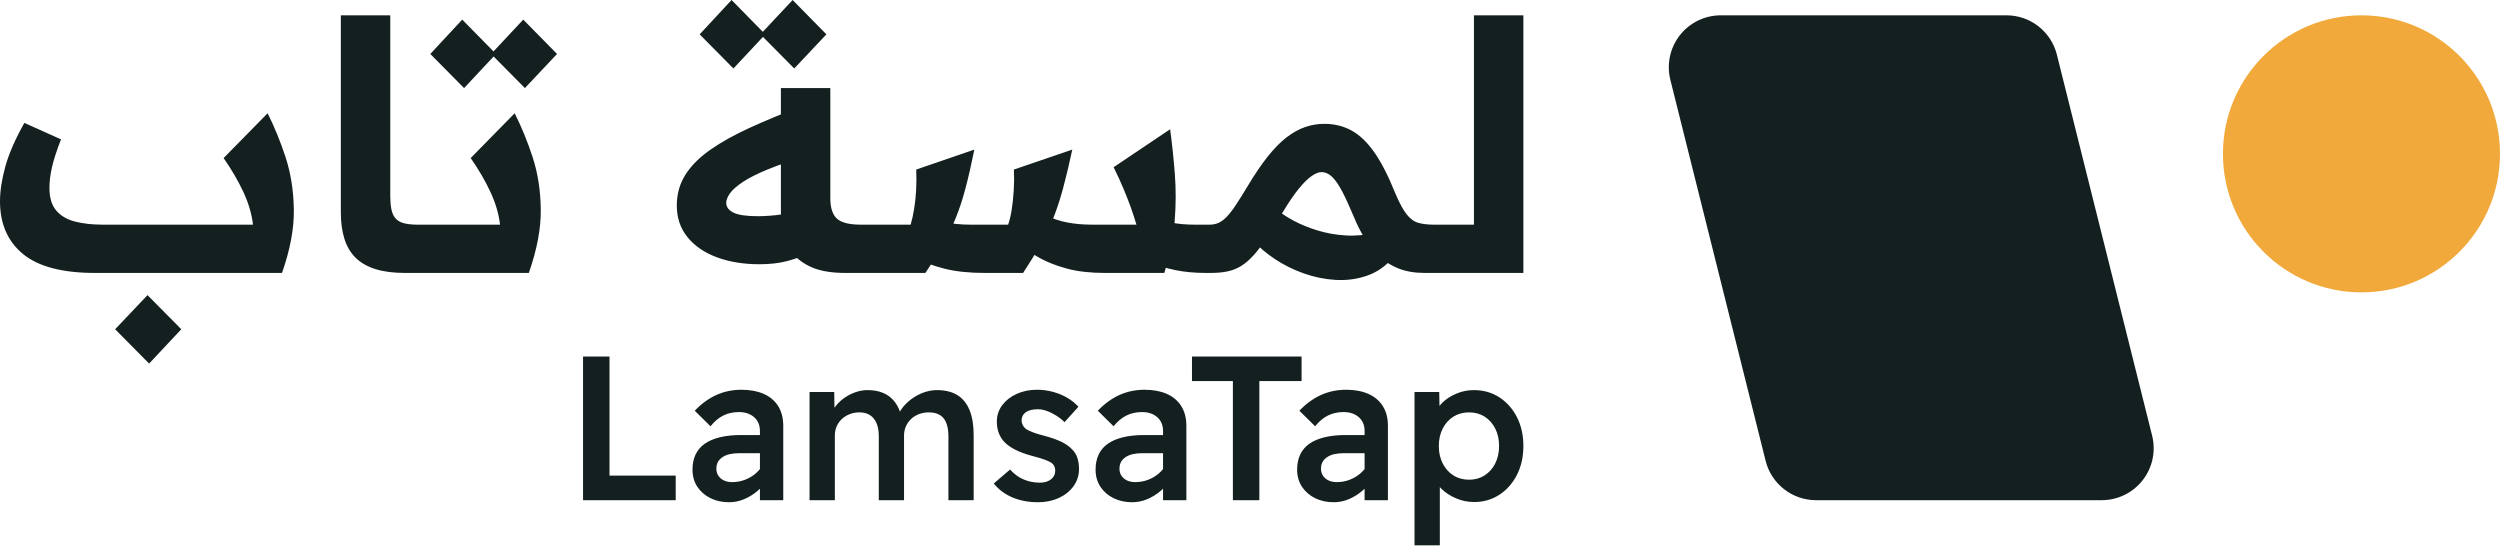
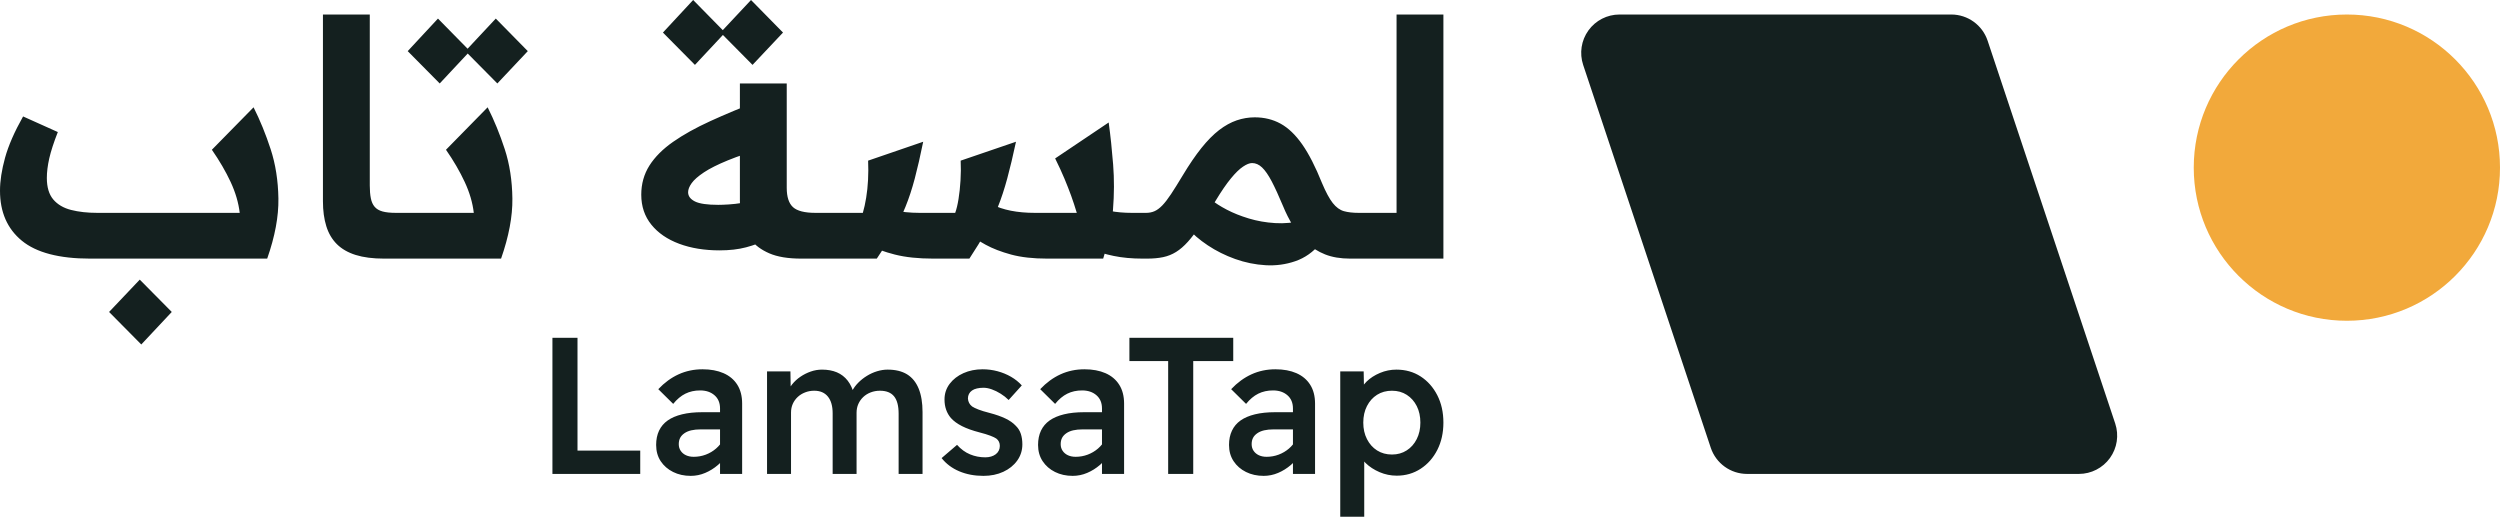
- <svg xmlns="http://www.w3.org/2000/svg" viewBox="0 -4.4 718.09 156.64" role="img">
-   <path fill="#14201F" d="M27.33 74Q13.23 74 6.62 68.57Q0 63.13 0 53.4Q0 49 1.53 43.43Q3.07 37.87 7 30.9L17.53 35.63Q15.67 40.37 14.93 43.63Q14.2 46.9 14.2 49.53Q14.2 53.77 16.15 56.07Q18.1 58.37 21.57 59.25Q25.03 60.13 29.53 60.13H66.07L69.9 74ZM54.97 74V60.13H72.67Q72.13 55.53 69.92 50.77Q67.7 46 64.23 41L76.87 28.13Q79.83 34.03 82.05 40.83Q84.27 47.63 84.4 55.78Q84.53 63.93 81 74ZM54.97 60.13H55.97V74H54.97Q51.97 74 51.97 67.03Q51.97 60.13 54.97 60.13ZM42.83 100.03 33.07 90.17 42.37 80.37 52.07 90.17ZM116.43 74Q111.37 74 107.85 72.9Q104.33 71.8 102.13 69.62Q99.93 67.43 98.92 64.17Q97.9 60.9 97.9 56.6V0H112.1V51.87Q112.1 54.1 112.42 55.7Q112.73 57.3 113.57 58.28Q114.4 59.27 115.95 59.7Q117.5 60.13 120.03 60.13H123.9V74ZM123.93 74V60.13H143.63Q143.1 55.53 140.88 50.77Q138.67 46 135.2 41L147.83 28.13Q150.8 34.03 153.02 40.83Q155.23 47.63 155.33 55.78Q155.43 63.93 151.9 74ZM123.93 60.13H124.93V74H123.93Q120.93 74 120.93 67.03Q120.93 60.13 123.93 60.13ZM133.3 20.9 123.6 11.1 132.77 1.23 142.47 11.1ZM150.77 20.9 141.07 11.1 150.3 1.23 160 11.1ZM218.13 71.5Q211.27 71.5 205.9 69.5Q200.53 67.5 197.47 63.72Q194.4 59.93 194.4 54.63Q194.4 49.7 196.88 45.78Q199.37 41.87 204.05 38.6Q208.73 35.33 215.37 32.3Q222 29.27 230.23 26.1L232.47 40.23Q225.3 42.3 220.67 44.2Q216.03 46.1 213.4 47.85Q210.77 49.6 209.68 51.12Q208.6 52.63 208.6 53.87Q208.6 55.63 210.67 56.67Q212.73 57.7 217.73 57.7Q218.97 57.7 220.88 57.58Q222.8 57.47 225.2 57.08Q227.6 56.7 230.3 56L233.53 67.87Q229.63 69.67 226.15 70.58Q222.67 71.5 218.13 71.5ZM242.9 74Q236.9 74 233.22 72.4Q229.53 70.8 227.6 68.22Q225.67 65.63 224.98 62.5Q224.3 59.37 224.3 56.4V20.9H238.5V52.53Q238.5 56.67 240.4 58.4Q242.3 60.13 247.23 60.13H250.7V74ZM210.67 15.27 200.97 5.47 210.13 -4.4 219.83 5.47ZM228.13 15.27 218.43 5.47 227.67 -4.4 237.37 5.47ZM317.47 74Q311.07 74 306.52 72.77Q301.97 71.53 298.78 69.78Q295.6 68.03 293.2 66.4L300.63 57.53Q305.7 60.13 313.77 60.13H326.43Q325.6 57.37 324.72 54.93Q323.83 52.5 322.7 49.78Q321.57 47.07 319.87 43.63L336.1 32.73Q336.93 38.83 337.45 45.48Q337.97 52.13 337.4 59.23Q336.83 66.33 334.43 74ZM250.73 74V60.13H261.57Q262.17 58.1 262.58 55.55Q263 53 263.15 50.13Q263.3 47.27 263.17 44.3L279.87 38.57Q278.57 44.97 277.32 49.7Q276.07 54.43 274.5 58.28Q272.93 62.13 270.87 65.83Q268.8 69.53 265.8 74ZM282.93 74Q276.13 74 271.28 72.77Q266.43 71.53 263.35 69.85Q260.27 68.17 258.6 66.93L264.37 56.87Q267 58.4 270.68 59.27Q274.37 60.13 278.77 60.13H289.57Q290.17 58.5 290.58 55.92Q291 53.33 291.18 50.3Q291.37 47.27 291.23 44.3L308 38.57Q306.63 44.97 305.35 49.7Q304.07 54.43 302.53 58.28Q301 62.13 298.9 65.83Q296.8 69.53 293.87 74ZM346.43 74Q341.5 74 337.58 73.18Q333.67 72.37 330.67 71.05Q327.67 69.73 325.37 68.4L330.8 57.83Q332.03 58.43 333.45 58.83Q334.87 59.23 336.4 59.53Q337.93 59.83 339.63 59.98Q341.33 60.13 343.13 60.13H347.07V74ZM250.73 60.13H251.73V74H250.73Q247.73 74 247.73 67.03Q247.73 60.13 250.73 60.13ZM347.03 74V60.13H347.43Q348.83 60.13 349.98 59.63Q351.13 59.13 352.33 57.9Q353.53 56.67 355 54.45Q356.47 52.23 358.53 48.8Q361.47 43.9 364.2 40.48Q366.93 37.07 369.58 35.03Q372.23 33 374.92 32.08Q377.6 31.17 380.37 31.17Q384.73 31.17 388.23 33.1Q391.73 35.03 394.77 39.37Q397.8 43.7 400.77 51.1Q402.5 55.2 404.03 57.15Q405.57 59.1 407.42 59.62Q409.27 60.13 411.9 60.13H412.7V74H409.3Q404.93 74 401.7 72.72Q398.47 71.43 396.08 69.15Q393.7 66.87 391.97 64.03Q390.23 61.2 388.97 58.1Q387.03 53.47 385.52 50.58Q384 47.7 382.6 46.37Q381.2 45.03 379.57 45.03Q378.43 45.03 376.82 46.12Q375.2 47.2 373.17 49.67Q371.13 52.13 368.53 56.43Q365.93 60.8 363.92 63.85Q361.9 66.9 360.12 68.88Q358.33 70.87 356.53 71.98Q354.73 73.1 352.62 73.55Q350.5 74 347.7 74ZM400.27 69.43Q397 73.3 392.68 74.78Q388.37 76.27 383.67 76Q378.97 75.73 374.45 74.12Q369.93 72.5 366.15 69.98Q362.37 67.47 359.9 64.6L367.17 56.13Q368.93 57.6 371.88 59.15Q374.83 60.7 378.58 61.83Q382.33 62.97 386.55 63.23Q390.77 63.5 395.07 62.4ZM347.03 60.13H348.03V74H347.03Q344.03 74 344.03 67.03Q344.03 60.13 347.03 60.13ZM412.73 74V60.13H423.37V0H437.57V74ZM412.73 60.13H413.73V74H412.73Q409.73 74 409.73 67.03Q409.73 60.13 412.73 60.13ZM167.47 139.27V98H175.07V132.21H194.09V139.27ZM218.28 139.27V119.42Q218.28 116.88 216.6 115.42Q214.92 113.96 212.25 113.96Q209.75 113.96 207.76 114.95Q205.77 115.94 204.08 118.04L199.56 113.58Q202.35 110.62 205.71 109.08Q209.07 107.55 212.98 107.55Q216.65 107.55 219.34 108.73Q222.04 109.91 223.51 112.23Q224.98 114.55 224.98 117.95V139.27ZM209.4 139.86Q206.41 139.86 204.05 138.68Q201.68 137.5 200.29 135.41Q198.91 133.31 198.91 130.48Q198.91 128.03 199.79 126.16Q200.68 124.29 202.42 123.06Q204.15 121.84 206.78 121.2Q209.4 120.56 212.84 120.56H221.74L221.21 125.77H212.41Q210.82 125.77 209.58 126.05Q208.34 126.34 207.48 126.94Q206.61 127.54 206.19 128.34Q205.77 129.15 205.77 130.25Q205.77 131.41 206.36 132.27Q206.94 133.14 207.96 133.61Q208.97 134.08 210.3 134.08Q212.23 134.08 213.97 133.42Q215.71 132.76 217.07 131.58Q218.44 130.4 219.21 128.93L220.7 132.98Q219.46 135.02 217.66 136.55Q215.87 138.09 213.77 138.97Q211.68 139.86 209.4 139.86ZM232.53 139.27V108.2H239.62L239.72 114.49L238.54 115Q239.07 113.47 240.13 112.13Q241.2 110.79 242.66 109.8Q244.12 108.81 245.79 108.23Q247.46 107.65 249.19 107.65Q251.75 107.65 253.7 108.47Q255.66 109.3 256.99 111.01Q258.31 112.72 258.98 115.37L257.88 115.14L258.29 114.19Q259 112.82 260.17 111.63Q261.34 110.44 262.81 109.54Q264.29 108.63 265.91 108.14Q267.53 107.65 269.08 107.65Q272.64 107.65 274.98 109.08Q277.31 110.52 278.49 113.4Q279.67 116.28 279.67 120.54V139.27H272.42V121.01Q272.42 117.45 271.04 115.75Q269.65 114.05 266.76 114.05Q265.25 114.05 263.94 114.56Q262.64 115.06 261.68 115.97Q260.73 116.88 260.2 118.08Q259.67 119.28 259.67 120.74V139.27H252.42V120.91Q252.42 117.59 250.97 115.82Q249.53 114.05 246.84 114.05Q245.34 114.05 244.06 114.56Q242.77 115.06 241.82 115.95Q240.86 116.85 240.33 118.04Q239.8 119.24 239.8 120.66V139.27ZM298.14 139.86Q294.06 139.86 290.79 138.47Q287.53 137.09 285.45 134.47L290.13 130.46Q291.91 132.45 294.08 133.34Q296.24 134.24 298.69 134.24Q299.66 134.24 300.46 134Q301.27 133.76 301.87 133.3Q302.47 132.84 302.78 132.2Q303.1 131.56 303.1 130.78Q303.1 129.36 302.02 128.54Q301.47 128.16 300.21 127.68Q298.95 127.2 296.97 126.69Q293.76 125.86 291.63 124.78Q289.5 123.7 288.28 122.33Q287.3 121.19 286.82 119.79Q286.33 118.4 286.33 116.71Q286.33 114.02 287.9 111.95Q289.46 109.89 292.07 108.72Q294.69 107.55 297.87 107.55Q300.19 107.55 302.4 108.14Q304.61 108.73 306.51 109.83Q308.4 110.93 309.76 112.44L305.77 116.86Q304.69 115.78 303.35 114.95Q302.02 114.11 300.66 113.63Q299.3 113.15 298.16 113.15Q297.04 113.15 296.15 113.36Q295.26 113.56 294.66 113.99Q294.06 114.41 293.74 115.03Q293.43 115.65 293.43 116.41Q293.47 117.14 293.79 117.76Q294.12 118.38 294.71 118.83Q295.31 119.24 296.62 119.75Q297.93 120.26 299.99 120.78Q302.88 121.54 304.82 122.48Q306.75 123.41 307.89 124.63Q309.01 125.71 309.47 127.13Q309.93 128.56 309.93 130.29Q309.93 133.06 308.37 135.23Q306.81 137.4 304.15 138.63Q301.48 139.86 298.14 139.86ZM334.07 139.27V119.42Q334.07 116.88 332.39 115.42Q330.71 113.96 328.03 113.96Q325.54 113.96 323.54 114.95Q321.55 115.94 319.86 118.04L315.34 113.58Q318.13 110.62 321.49 109.08Q324.85 107.55 328.76 107.55Q332.43 107.55 335.13 108.73Q337.82 109.91 339.29 112.23Q340.77 114.55 340.77 117.95V139.27ZM325.18 139.86Q322.2 139.86 319.83 138.68Q317.46 137.5 316.08 135.41Q314.69 133.31 314.69 130.48Q314.69 128.03 315.57 126.16Q316.46 124.29 318.2 123.06Q319.94 121.84 322.56 121.2Q325.18 120.56 328.62 120.56H337.52L336.99 125.77H328.19Q326.6 125.77 325.36 126.05Q324.12 126.34 323.26 126.94Q322.39 127.54 321.97 128.34Q321.55 129.15 321.55 130.25Q321.55 131.41 322.14 132.27Q322.73 133.14 323.74 133.61Q324.75 134.08 326.09 134.08Q328.01 134.08 329.75 133.42Q331.49 132.76 332.86 131.58Q334.22 130.4 334.99 128.93L336.48 132.98Q335.24 135.02 333.45 136.55Q331.65 138.09 329.56 138.97Q327.46 139.86 325.18 139.86ZM354.13 139.27V105.05H342.38V98H373.86V105.05H361.73V139.27ZM391.96 139.27V119.42Q391.96 116.88 390.28 115.42Q388.6 113.96 385.92 113.96Q383.43 113.96 381.43 114.95Q379.44 115.94 377.75 118.04L373.23 113.58Q376.02 110.62 379.38 109.08Q382.74 107.55 386.65 107.55Q390.33 107.55 393.02 108.73Q395.71 109.91 397.18 112.23Q398.66 114.55 398.66 117.95V139.27ZM383.08 139.86Q380.09 139.86 377.72 138.68Q375.35 137.5 373.97 135.41Q372.58 133.31 372.58 130.48Q372.58 128.03 373.47 126.16Q374.35 124.29 376.09 123.06Q377.83 121.84 380.45 121.2Q383.08 120.56 386.51 120.56H395.42L394.89 125.77H386.08Q384.49 125.77 383.25 126.05Q382.01 126.34 381.15 126.94Q380.28 127.54 379.86 128.34Q379.44 129.15 379.44 130.25Q379.44 131.41 380.03 132.27Q380.62 133.14 381.63 133.61Q382.64 134.08 383.98 134.08Q385.9 134.08 387.64 133.42Q389.38 132.76 390.75 131.58Q392.11 130.4 392.88 128.93L394.37 132.98Q393.14 135.02 391.34 136.55Q389.54 138.09 387.45 138.97Q385.35 139.86 383.08 139.86ZM406.3 152.24V108.2H413.4L413.53 115.21L412.3 114.68Q412.65 112.88 414.29 111.27Q415.93 109.67 418.33 108.66Q420.73 107.65 423.32 107.65Q427.45 107.65 430.65 109.71Q433.85 111.78 435.71 115.4Q437.57 119.03 437.57 123.72Q437.57 128.34 435.73 131.98Q433.89 135.61 430.68 137.7Q427.47 139.8 423.42 139.8Q420.71 139.8 418.21 138.73Q415.72 137.66 413.99 135.97Q412.26 134.28 411.82 132.41L413.57 131.56V152.24ZM421.98 133.39Q424.5 133.39 426.43 132.15Q428.37 130.92 429.48 128.72Q430.59 126.53 430.59 123.72Q430.59 120.89 429.5 118.72Q428.41 116.55 426.47 115.3Q424.54 114.05 421.98 114.05Q419.41 114.05 417.46 115.28Q415.52 116.51 414.4 118.69Q413.28 120.87 413.28 123.72Q413.28 126.53 414.4 128.72Q415.52 130.92 417.46 132.15Q419.41 133.39 421.98 133.39ZM507.15 127.96L479.79 18.54A14.92 14.92 0 0 1 494.27 0L576.34 0A14.92 14.92 0 0 1 590.81 11.3L618.17 120.73A14.92 14.92 0 0 1 603.69 139.27L521.62 139.27A14.92 14.92 0 0 1 507.15 127.96Z" />
-   <path fill="#F2A93B" d="M638.51 39.79A39.79 39.79 0 1 0 718.09 39.79A39.79 39.79 0 1 0 638.51 39.79Z" />
+ <svg xmlns="http://www.w3.org/2000/svg" viewBox="0 -4.4 757.88 156.64" role="img">
+   <path fill="#14201F" d="M27.33 74Q13.23 74 6.62 68.57Q0 63.13 0 53.4Q0 49 1.53 43.43Q3.07 37.87 7 30.9L17.53 35.63Q15.67 40.37 14.93 43.63Q14.2 46.9 14.2 49.53Q14.2 53.77 16.15 56.07Q18.1 58.37 21.57 59.25Q25.03 60.13 29.53 60.13H66.07L69.9 74ZM54.97 74V60.13H72.67Q72.13 55.53 69.92 50.77Q67.7 46 64.23 41L76.87 28.13Q79.83 34.03 82.05 40.83Q84.27 47.63 84.4 55.78Q84.53 63.93 81 74ZM54.97 60.13H55.97V74H54.97Q51.97 74 51.97 67.03Q51.97 60.13 54.97 60.13ZM42.83 100.03 33.07 90.17 42.37 80.37 52.07 90.17ZM116.43 74Q111.37 74 107.85 72.9Q104.33 71.8 102.13 69.62Q99.93 67.43 98.92 64.17Q97.9 60.9 97.9 56.6V0H112.1V51.87Q112.1 54.1 112.42 55.7Q112.73 57.3 113.57 58.28Q114.4 59.27 115.95 59.7Q117.5 60.13 120.03 60.13H123.9V74ZM123.93 74V60.13H143.63Q143.1 55.53 140.88 50.77Q138.67 46 135.2 41L147.83 28.13Q150.8 34.03 153.02 40.83Q155.23 47.63 155.33 55.78Q155.43 63.93 151.9 74ZM123.93 60.13H124.93V74H123.93Q120.93 74 120.93 67.03Q120.93 60.13 123.93 60.13ZM133.3 20.9 123.6 11.1 132.77 1.23 142.47 11.1ZM150.77 20.9 141.07 11.1 150.3 1.23 160 11.1ZM218.13 71.5Q211.27 71.5 205.9 69.5Q200.53 67.5 197.47 63.72Q194.4 59.93 194.4 54.63Q194.4 49.7 196.88 45.78Q199.37 41.87 204.05 38.6Q208.73 35.33 215.37 32.3Q222 29.27 230.23 26.1L232.47 40.23Q225.3 42.3 220.67 44.2Q216.03 46.1 213.4 47.85Q210.77 49.6 209.68 51.12Q208.6 52.63 208.6 53.87Q208.6 55.63 210.67 56.67Q212.73 57.7 217.73 57.7Q218.97 57.7 220.88 57.58Q222.8 57.47 225.2 57.08Q227.6 56.7 230.3 56L233.53 67.87Q229.63 69.67 226.15 70.58Q222.67 71.5 218.13 71.5ZM242.9 74Q236.9 74 233.22 72.4Q229.53 70.8 227.6 68.22Q225.67 65.63 224.98 62.5Q224.3 59.37 224.3 56.4V20.9H238.5V52.53Q238.5 56.67 240.4 58.4Q242.3 60.13 247.23 60.13H250.7V74ZM210.67 15.27 200.97 5.47 210.13 -4.4 219.83 5.47ZM228.13 15.27 218.43 5.47 227.67 -4.4 237.37 5.47ZM317.47 74Q311.07 74 306.52 72.77Q301.97 71.53 298.78 69.78Q295.6 68.03 293.2 66.4L300.63 57.53Q305.7 60.13 313.77 60.13H326.43Q325.6 57.37 324.72 54.93Q323.83 52.5 322.7 49.78Q321.57 47.07 319.87 43.63L336.1 32.73Q336.93 38.83 337.45 45.48Q337.97 52.13 337.4 59.23Q336.83 66.33 334.43 74ZM250.73 74V60.13H261.57Q262.17 58.1 262.58 55.55Q263 53 263.15 50.13Q263.3 47.27 263.17 44.3L279.87 38.57Q278.57 44.97 277.32 49.7Q276.07 54.43 274.5 58.28Q272.93 62.13 270.87 65.83Q268.8 69.53 265.8 74ZM282.93 74Q276.13 74 271.28 72.77Q266.43 71.53 263.35 69.85Q260.27 68.17 258.6 66.93L264.37 56.87Q267 58.4 270.68 59.27Q274.37 60.13 278.77 60.13H289.57Q290.17 58.5 290.58 55.92Q291 53.33 291.18 50.3Q291.37 47.27 291.23 44.3L308 38.57Q306.63 44.97 305.35 49.7Q304.07 54.43 302.53 58.28Q301 62.13 298.9 65.83Q296.8 69.53 293.87 74ZM346.43 74Q341.5 74 337.58 73.18Q333.67 72.37 330.67 71.05Q327.67 69.73 325.37 68.4L330.8 57.83Q332.03 58.43 333.45 58.83Q334.87 59.23 336.4 59.53Q337.93 59.83 339.63 59.98Q341.33 60.13 343.13 60.13H347.07V74ZM250.73 60.13H251.73V74H250.73Q247.73 74 247.73 67.03Q247.73 60.13 250.73 60.13ZM347.03 74V60.13H347.43Q348.83 60.13 349.98 59.63Q351.13 59.13 352.33 57.9Q353.53 56.67 355 54.45Q356.47 52.23 358.53 48.8Q361.47 43.9 364.2 40.48Q366.93 37.07 369.58 35.03Q372.23 33 374.92 32.08Q377.6 31.17 380.37 31.17Q384.73 31.17 388.23 33.1Q391.73 35.03 394.77 39.37Q397.8 43.7 400.77 51.1Q402.5 55.2 404.03 57.15Q405.57 59.1 407.42 59.62Q409.27 60.13 411.9 60.13H412.7V74H409.3Q404.93 74 401.7 72.72Q398.47 71.43 396.08 69.15Q393.7 66.87 391.97 64.03Q390.23 61.2 388.97 58.1Q387.03 53.47 385.52 50.58Q384 47.7 382.6 46.37Q381.2 45.03 379.57 45.03Q378.43 45.03 376.82 46.12Q375.2 47.2 373.17 49.67Q371.13 52.13 368.53 56.43Q365.93 60.8 363.92 63.85Q361.9 66.9 360.12 68.88Q358.33 70.87 356.53 71.98Q354.73 73.1 352.62 73.55Q350.5 74 347.7 74ZM400.27 69.43Q397 73.3 392.68 74.78Q388.37 76.27 383.67 76Q378.97 75.73 374.45 74.12Q369.93 72.5 366.15 69.98Q362.37 67.47 359.9 64.6L367.17 56.13Q368.93 57.6 371.88 59.15Q374.83 60.7 378.58 61.83Q382.33 62.97 386.55 63.23Q390.77 63.5 395.07 62.4ZM347.03 60.13H348.03V74H347.03Q344.03 74 344.03 67.03Q344.03 60.13 347.03 60.13ZM412.73 74V60.13H423.37V0H437.57V74ZM412.73 60.13H413.73V74H412.73Q409.73 74 409.73 67.03Q409.73 60.13 412.73 60.13ZM167.47 139.27V98H175.07V132.21H194.09V139.27ZM218.28 139.27V119.42Q218.28 116.88 216.6 115.42Q214.92 113.96 212.25 113.96Q209.75 113.96 207.76 114.95Q205.77 115.94 204.08 118.04L199.56 113.58Q202.35 110.62 205.71 109.08Q209.07 107.55 212.98 107.55Q216.65 107.55 219.34 108.73Q222.04 109.91 223.51 112.23Q224.98 114.55 224.98 117.95V139.27ZM209.4 139.86Q206.41 139.86 204.05 138.68Q201.68 137.5 200.29 135.41Q198.91 133.31 198.91 130.48Q198.91 128.03 199.79 126.16Q200.68 124.29 202.42 123.06Q204.15 121.84 206.78 121.2Q209.4 120.56 212.84 120.56H221.74L221.21 125.77H212.41Q210.82 125.77 209.58 126.05Q208.34 126.34 207.48 126.94Q206.61 127.54 206.19 128.34Q205.77 129.15 205.77 130.25Q205.77 131.41 206.36 132.27Q206.94 133.14 207.96 133.61Q208.97 134.08 210.3 134.08Q212.23 134.08 213.97 133.42Q215.71 132.76 217.07 131.58Q218.44 130.4 219.21 128.93L220.7 132.98Q219.46 135.02 217.66 136.55Q215.87 138.09 213.77 138.97Q211.68 139.86 209.4 139.86ZM232.53 139.27V108.2H239.62L239.72 114.49L238.54 115Q239.07 113.47 240.13 112.13Q241.2 110.79 242.66 109.8Q244.12 108.81 245.79 108.23Q247.46 107.65 249.19 107.65Q251.75 107.65 253.7 108.47Q255.66 109.3 256.99 111.01Q258.31 112.72 258.98 115.37L257.88 115.14L258.29 114.19Q259 112.82 260.17 111.63Q261.34 110.44 262.81 109.54Q264.29 108.63 265.91 108.14Q267.53 107.65 269.08 107.65Q272.64 107.65 274.98 109.08Q277.31 110.52 278.49 113.4Q279.67 116.28 279.67 120.54V139.27H272.42V121.01Q272.42 117.45 271.04 115.75Q269.65 114.05 266.76 114.05Q265.25 114.05 263.94 114.56Q262.64 115.06 261.68 115.97Q260.73 116.88 260.2 118.08Q259.67 119.28 259.67 120.74V139.27H252.42V120.91Q252.42 117.59 250.97 115.82Q249.53 114.05 246.84 114.05Q245.34 114.05 244.06 114.56Q242.77 115.06 241.82 115.95Q240.86 116.85 240.33 118.04Q239.8 119.24 239.8 120.66V139.27ZM298.14 139.86Q294.06 139.86 290.79 138.47Q287.53 137.09 285.45 134.47L290.13 130.46Q291.91 132.45 294.08 133.34Q296.24 134.24 298.69 134.24Q299.66 134.24 300.46 134Q301.27 133.76 301.87 133.3Q302.47 132.84 302.78 132.2Q303.1 131.56 303.1 130.78Q303.1 129.36 302.02 128.54Q301.47 128.16 300.21 127.68Q298.95 127.2 296.97 126.69Q293.76 125.86 291.63 124.78Q289.5 123.7 288.28 122.33Q287.3 121.19 286.82 119.79Q286.33 118.4 286.33 116.71Q286.33 114.02 287.9 111.95Q289.46 109.89 292.07 108.72Q294.69 107.55 297.87 107.55Q300.19 107.55 302.4 108.14Q304.61 108.73 306.51 109.83Q308.4 110.93 309.76 112.44L305.77 116.86Q304.69 115.78 303.35 114.95Q302.02 114.11 300.66 113.63Q299.3 113.15 298.16 113.15Q297.04 113.15 296.15 113.36Q295.26 113.56 294.66 113.99Q294.06 114.41 293.74 115.03Q293.43 115.65 293.43 116.41Q293.47 117.14 293.79 117.76Q294.12 118.38 294.71 118.83Q295.31 119.24 296.62 119.75Q297.93 120.26 299.99 120.78Q302.88 121.54 304.82 122.48Q306.75 123.41 307.89 124.63Q309.01 125.71 309.47 127.13Q309.93 128.56 309.93 130.29Q309.93 133.06 308.37 135.23Q306.81 137.4 304.15 138.63Q301.48 139.86 298.14 139.86ZM334.07 139.27V119.42Q334.07 116.88 332.39 115.42Q330.71 113.96 328.03 113.96Q325.54 113.96 323.54 114.95Q321.55 115.94 319.86 118.04L315.34 113.58Q318.13 110.62 321.49 109.08Q324.85 107.55 328.76 107.55Q332.43 107.55 335.13 108.73Q337.82 109.91 339.29 112.23Q340.77 114.55 340.77 117.95V139.27ZM325.18 139.86Q322.2 139.86 319.83 138.68Q317.46 137.5 316.08 135.41Q314.69 133.31 314.69 130.48Q314.69 128.03 315.57 126.16Q316.46 124.29 318.2 123.06Q319.94 121.84 322.56 121.2Q325.18 120.56 328.62 120.56H337.52L336.99 125.77H328.19Q326.6 125.77 325.36 126.05Q324.12 126.34 323.26 126.94Q322.39 127.54 321.97 128.34Q321.55 129.15 321.55 130.25Q321.55 131.41 322.14 132.27Q322.73 133.14 323.74 133.61Q324.75 134.08 326.09 134.08Q328.01 134.08 329.75 133.42Q331.49 132.76 332.86 131.58Q334.22 130.4 334.99 128.93L336.48 132.98Q335.24 135.02 333.45 136.55Q331.65 138.09 329.56 138.97Q327.46 139.86 325.18 139.86ZM354.13 139.27V105.05H342.38V98H373.86V105.05H361.73V139.27ZM391.96 139.27V119.42Q391.96 116.88 390.28 115.42Q388.6 113.96 385.92 113.96Q383.43 113.96 381.43 114.95Q379.44 115.94 377.75 118.04L373.23 113.58Q376.02 110.62 379.38 109.08Q382.74 107.55 386.65 107.55Q390.33 107.55 393.02 108.73Q395.71 109.91 397.18 112.23Q398.66 114.55 398.66 117.95V139.27ZM383.08 139.86Q380.09 139.86 377.72 138.68Q375.35 137.5 373.97 135.41Q372.58 133.31 372.58 130.48Q372.58 128.03 373.47 126.16Q374.35 124.29 376.09 123.06Q377.83 121.84 380.45 121.2Q383.08 120.56 386.51 120.56H395.42L394.89 125.77H386.08Q384.49 125.77 383.25 126.05Q382.01 126.34 381.15 126.94Q380.28 127.54 379.86 128.34Q379.44 129.15 379.44 130.25Q379.44 131.41 380.03 132.27Q380.62 133.14 381.63 133.61Q382.64 134.08 383.98 134.08Q385.9 134.08 387.64 133.42Q389.38 132.76 390.75 131.58Q392.11 130.4 392.88 128.93L394.37 132.98Q393.14 135.02 391.34 136.55Q389.54 138.09 387.45 138.97Q385.35 139.86 383.08 139.86ZM406.3 152.24V108.2H413.4L413.53 115.21L412.3 114.68Q412.65 112.88 414.29 111.27Q415.93 109.67 418.33 108.66Q420.73 107.65 423.32 107.65Q427.45 107.65 430.65 109.71Q433.85 111.78 435.71 115.4Q437.57 119.03 437.57 123.72Q437.57 128.34 435.73 131.98Q433.89 135.61 430.68 137.7Q427.47 139.8 423.42 139.8Q420.71 139.8 418.21 138.73Q415.72 137.66 413.99 135.97Q412.26 134.28 411.82 132.41L413.57 131.56V152.24ZM421.98 133.39Q424.5 133.39 426.43 132.15Q428.37 130.92 429.48 128.72Q430.59 126.53 430.59 123.72Q430.59 120.89 429.5 118.72Q428.41 116.55 426.47 115.3Q424.54 114.05 421.98 114.05Q419.41 114.05 417.46 115.28Q415.52 116.51 414.4 118.69Q413.28 120.87 413.28 123.72Q413.28 126.53 414.4 128.72Q415.52 130.92 417.46 132.15Q419.41 133.39 421.98 133.39ZM518.62 131.33L479.94 15.28A11.61 11.61 0 0 1 490.95 0L591.54 0A11.61 11.61 0 0 1 602.55 7.94L641.23 123.99A11.61 11.61 0 0 1 630.22 139.27L529.63 139.27A11.61 11.61 0 0 1 518.62 131.33Z" />
+   <path fill="#F2A93B" d="M665.04 46.42A46.42 46.42 0 1 0 757.88 46.42A46.42 46.42 0 1 0 665.04 46.42Z" />
</svg>
